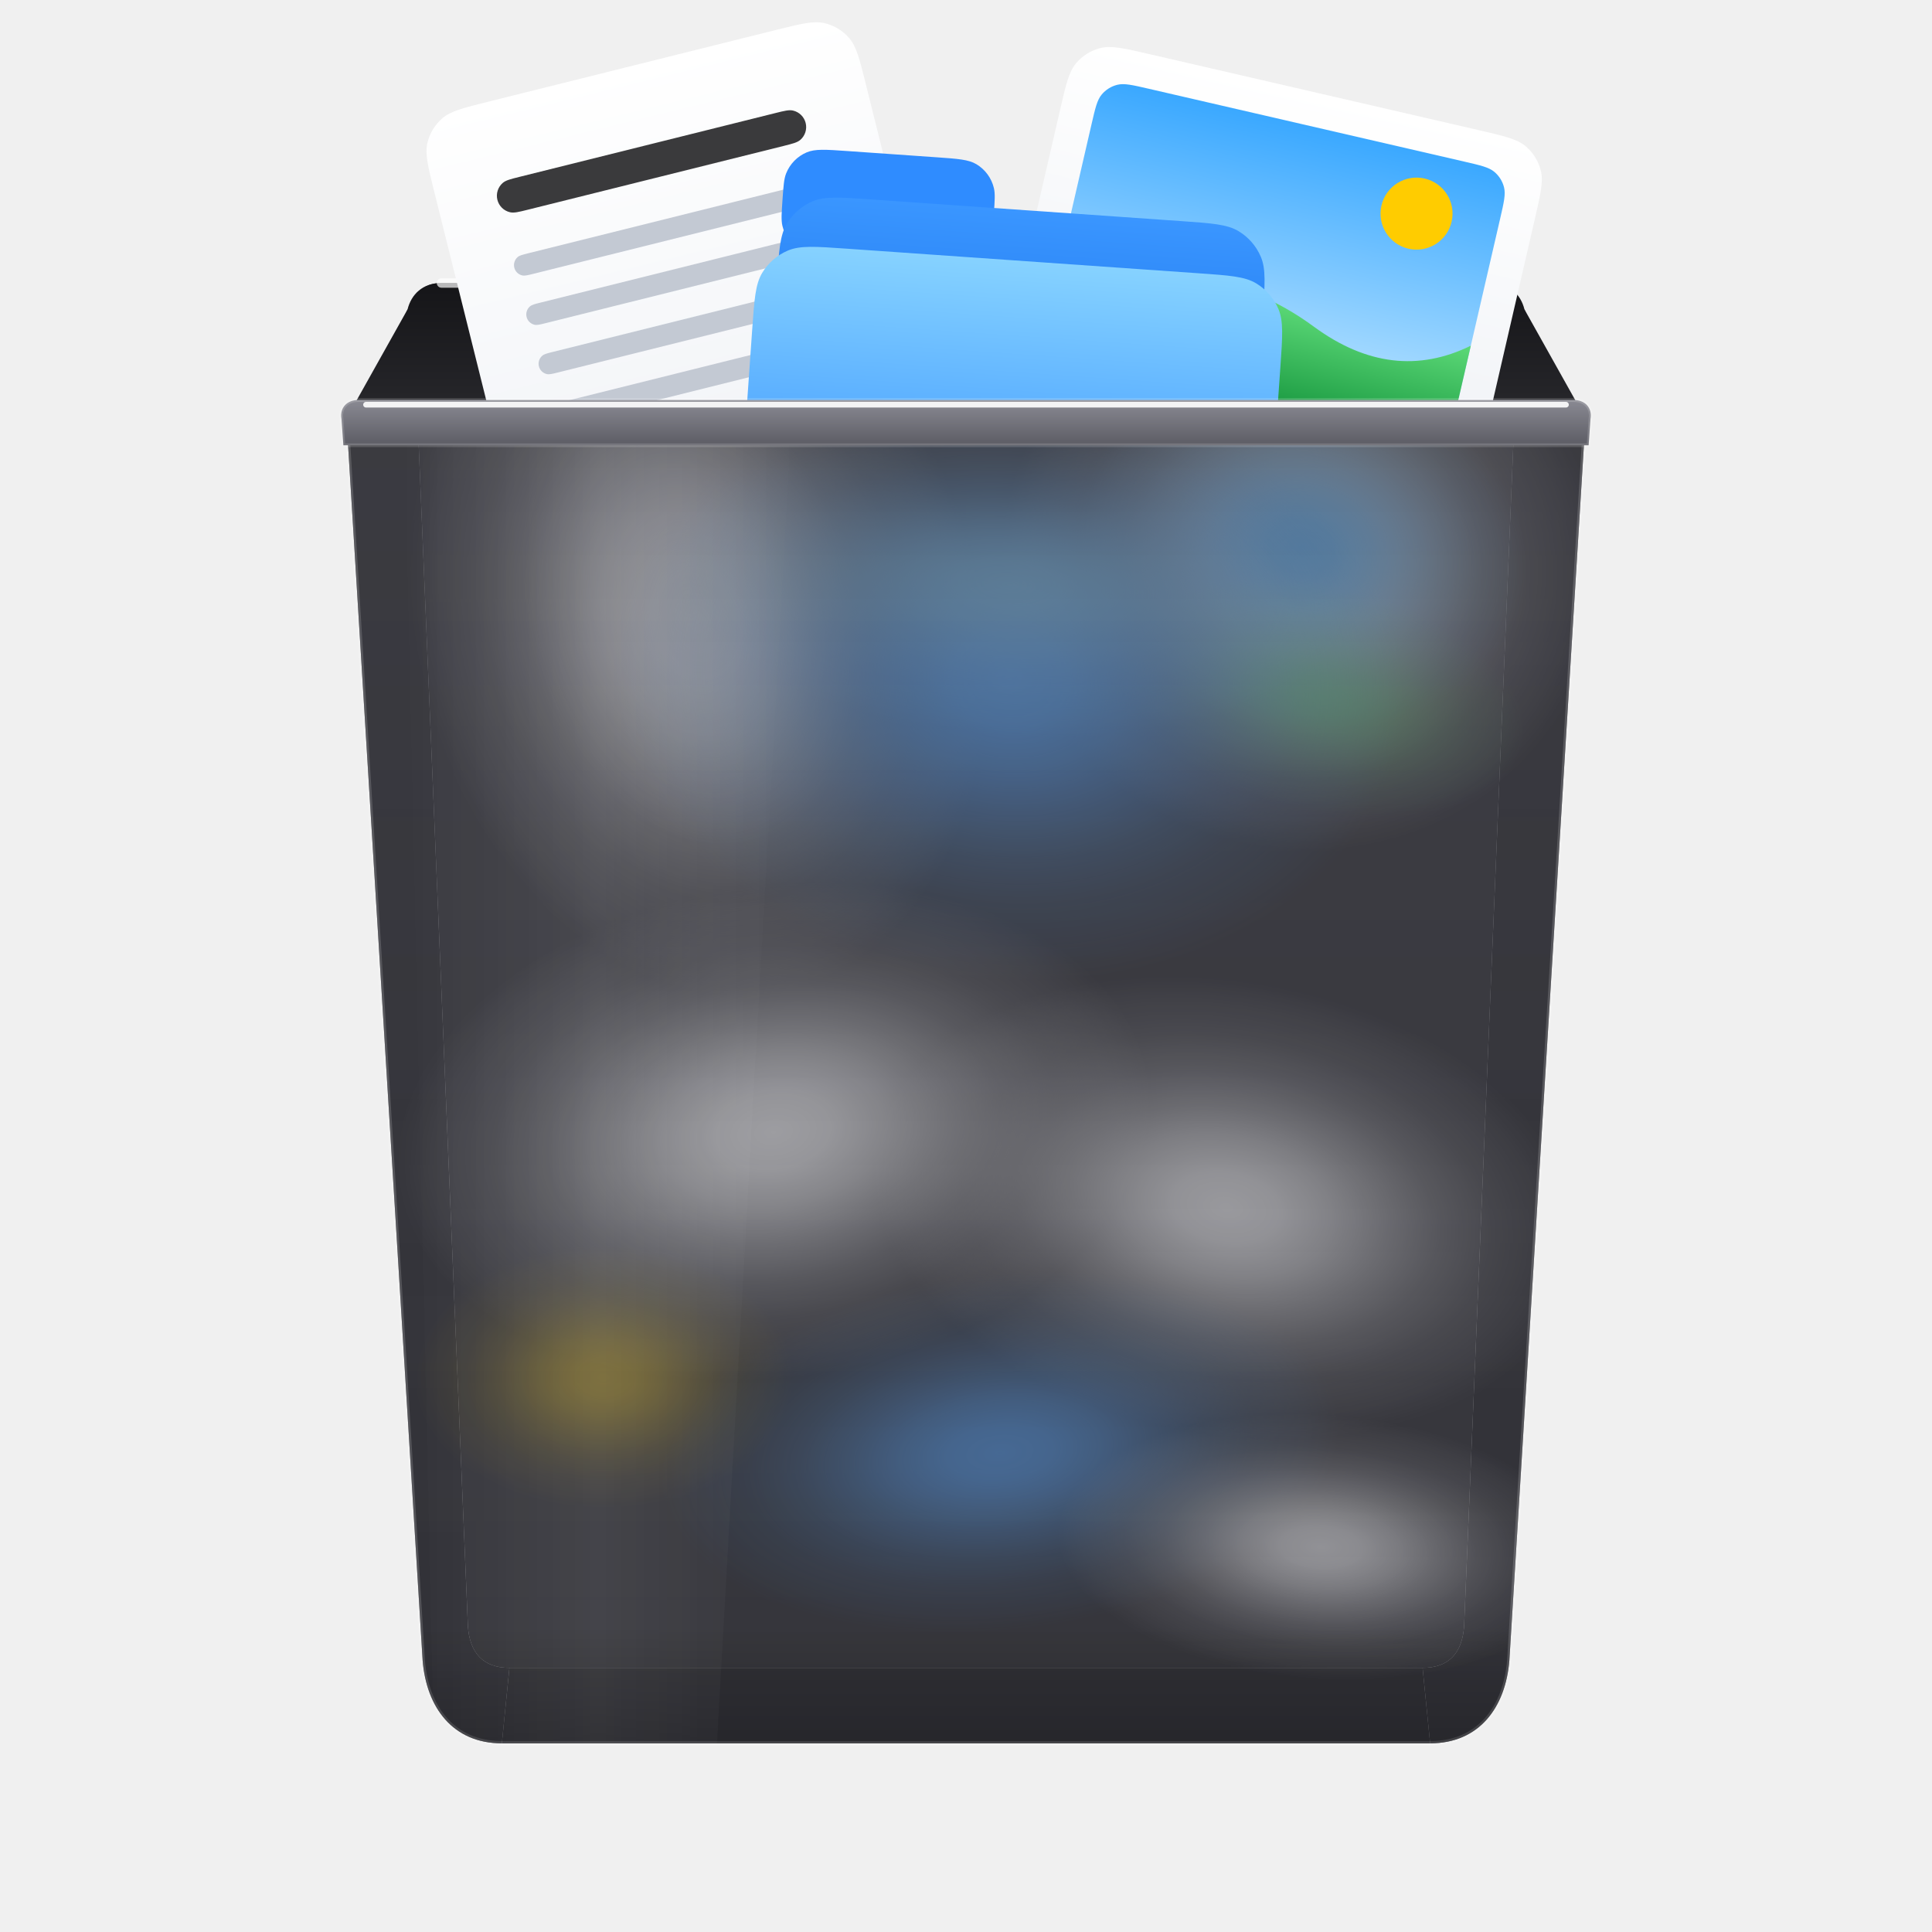
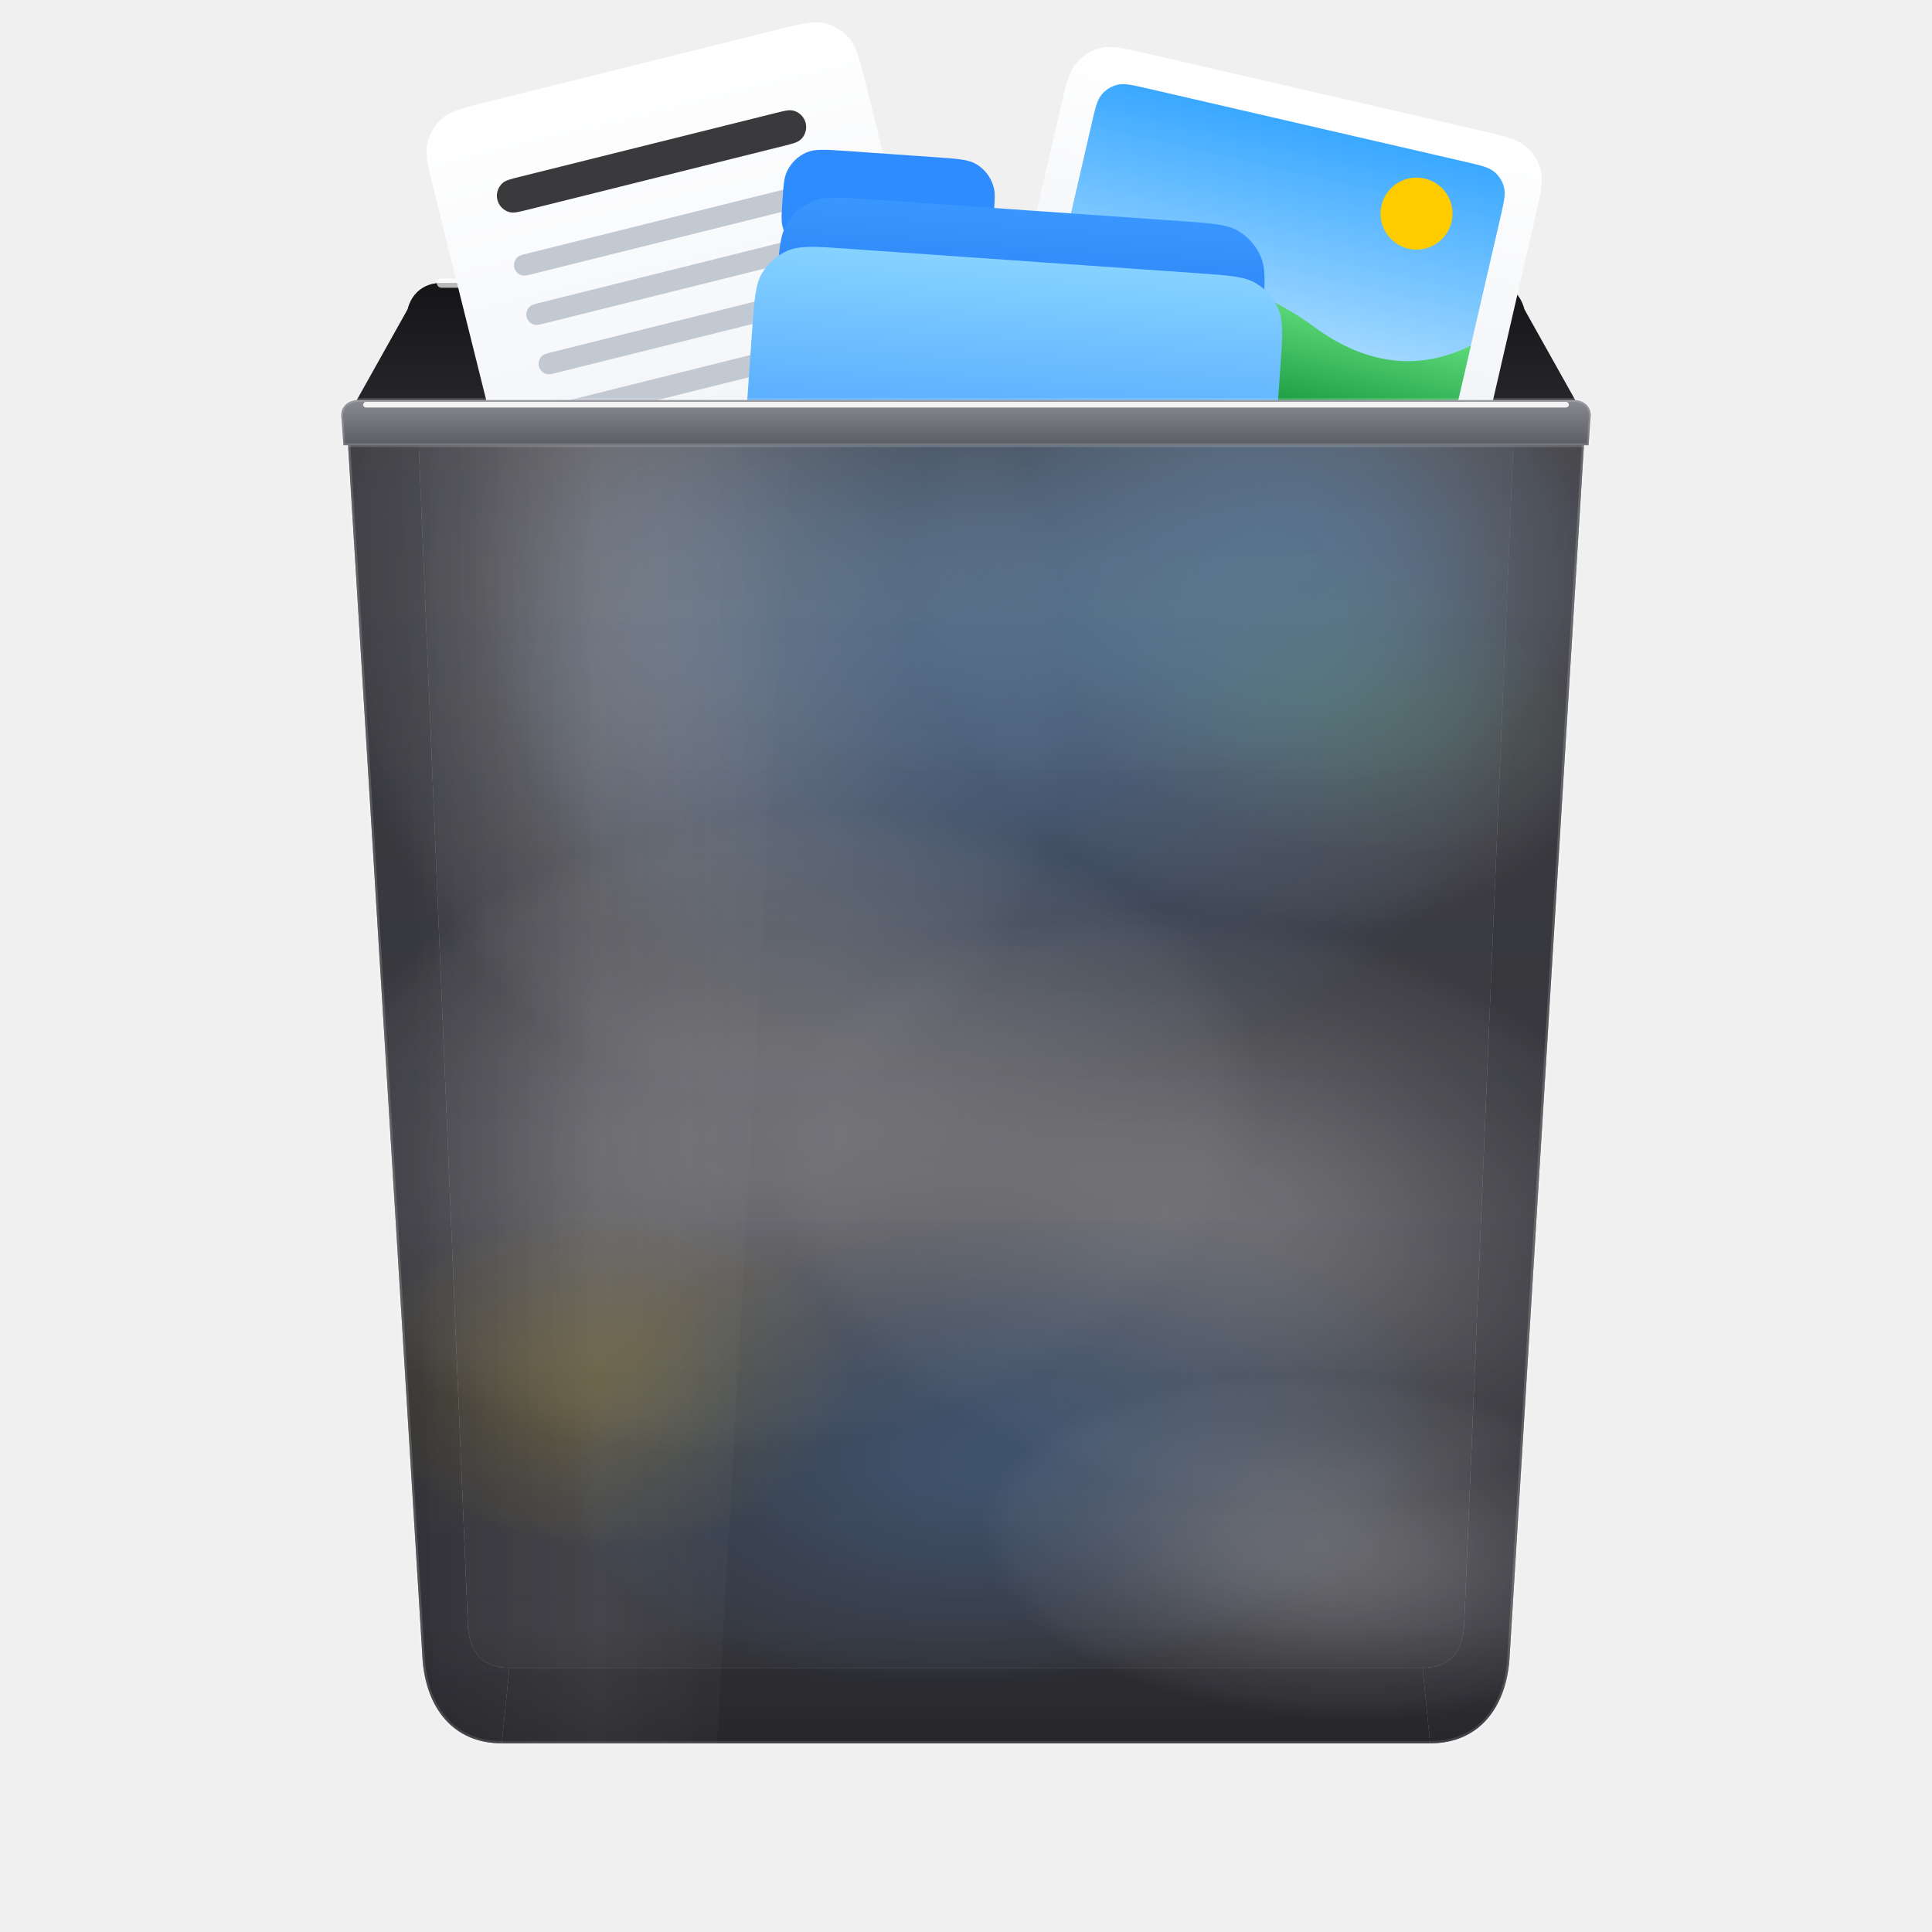
<svg xmlns="http://www.w3.org/2000/svg" viewBox="0 0 1024 1024" width="1024" height="1024">
  <defs>
    <linearGradient id="tb" x1="0" y1="0" x2="0" y2="1">
      <stop offset="0" stop-color="#2E2E33" />
      <stop offset="1" stop-color="#232327" />
    </linearGradient>
    <linearGradient id="ts" x1="0" y1="0" x2="0" y2="1">
      <stop offset="0" stop-color="#26262A" />
      <stop offset="1" stop-color="#1C1C20" />
    </linearGradient>
    <linearGradient id="to" x1="0" y1="0" x2="0" y2="1">
      <stop offset="0" stop-color="#151518" />
      <stop offset="1" stop-color="#26262A" />
    </linearGradient>
    <linearGradient id="tg" x1="0" y1="0" x2="0" y2="1">
      <stop offset="0" stop-color="#4A4A52" stop-opacity="0.58" />
      <stop offset="1" stop-color="#4A4A52" stop-opacity="0.46" />
    </linearGradient>
    <linearGradient id="tl" x1="0" y1="0" x2="0" y2="1">
      <stop offset="0" stop-color="#8A8A93" />
      <stop offset="1" stop-color="#5C5C64" />
    </linearGradient>
    <linearGradient id="sh" x1="0" y1="0" x2="1" y2="0">
      <stop offset="0" stop-color="#FFFFFF" stop-opacity="0" />
      <stop offset="0.5" stop-color="#FFFFFF" stop-opacity="0.1" />
      <stop offset="1" stop-color="#FFFFFF" stop-opacity="0" />
    </linearGradient>
    <linearGradient id="ft" x1="0" y1="0" x2="0" y2="1">
      <stop offset="0" stop-color="#000000" stop-opacity="0" />
      <stop offset="1" stop-color="#000000" stop-opacity="0.22" />
    </linearGradient>
    <clipPath id="above">
      <rect x="0" y="0" width="1024" height="216" />
    </clipPath>
    <clipPath id="body">
      <path d="M196,214 L828,214 C836,214 841,220 840,228 L800,880 C798,905 784,924 758,924 L266,924 C240,924 226,905 224,880 L184,228 C183,220 188,214 196,214 Z" />
    </clipPath>
    <path d="M445.146,101.841 C449.673,102.886 453.753,105.337 456.801,108.844 C460.266,112.83 461.756,118.808 464.737,130.763 L472.877,163.416 L498.143,165.183 C508.199,165.887 513.227,166.238 516.932,168.464 C521.07,170.951 524.036,174.996 525.164,179.691 C525.195,179.822 525.224,179.954 525.252,180.088 C532.808,180.184 540.288,180.366 547.683,180.628 L556.4,142.863 C559.171,130.858 560.557,124.855 563.952,120.809 C566.938,117.25 570.975,114.728 575.483,113.604 C580.608,112.326 586.61,113.712 598.616,116.484 L754.125,152.386 C766.13,155.158 772.133,156.543 776.179,159.938 C779.738,162.925 782.26,166.961 783.384,171.469 C784.662,176.594 783.276,182.597 780.505,194.602 L773.058,226.879 C792.854,238.344 804,251.293 804,265 L803.961,266.584 C803.871,268.379 803.628,270.15 803.237,271.896 L803.37,270.628 C803.323,270.839 803.273,271.049 803.22,271.259 C799.373,286.647 781.453,300.898 753.19,312.927 C752.962,313.897 752.747,314.825 752.538,315.713 C781.179,303.808 799.391,289.064 803.237,271.896 L740,836 C736,882 640,914 512,914 C384,914 288,882 284,836 L220.765,271.905 C225.647,293.668 253.617,311.537 296.652,324.663 L296.039,322.211 C253.776,308.7 226.272,291.208 220.947,271.895 L220.63,270.628 L220.765,271.905 C220.258,269.645 220,267.343 220,265 C220,247.387 238.403,231.025 269.917,217.455 L260.975,181.566 C257.994,169.611 256.504,163.634 257.692,158.487 C258.737,153.96 261.189,149.881 264.695,146.832 C268.615,143.425 274.46,141.927 286.021,139.044 L286.614,138.896 L422.067,105.124 C434.022,102.143 440,100.653 445.146,101.841 Z M655.171,339.099 C655.136,339.509 655.103,339.912 655.069,340.308 C668.555,338.296 681.384,335.98 693.445,333.375 L689.576,332.481 C678.687,334.913 667.193,337.126 655.171,339.099 Z" id="path-1" />
    <linearGradient x1="50%" y1="0%" x2="50%" y2="100%" id="linearGradient-2">
      <stop stop-color="#45484F" offset="0%" />
      <stop stop-color="#25272C" offset="55%" />
      <stop stop-color="#101113" offset="100%" />
    </linearGradient>
    <linearGradient x1="50%" y1="0%" x2="50%" y2="100%" id="linearGradient-3">
      <stop stop-color="#FFFFFF" offset="0%" />
      <stop stop-color="#ECEFF4" offset="100%" />
    </linearGradient>
    <linearGradient x1="50%" y1="0%" x2="50%" y2="100%" id="linearGradient-4">
      <stop stop-color="#FFFFFF" offset="0%" />
      <stop stop-color="#ECEFF4" offset="100%" />
    </linearGradient>
    <linearGradient x1="50%" y1="0%" x2="50%" y2="100%" id="linearGradient-5">
      <stop stop-color="#3AA8FF" offset="0%" />
      <stop stop-color="#BFE6FF" offset="100%" />
    </linearGradient>
    <linearGradient x1="50%" y1="0%" x2="50%" y2="100%" id="linearGradient-6">
      <stop stop-color="#5FDC7A" offset="0%" />
      <stop stop-color="#1F9E45" offset="100%" />
    </linearGradient>
    <linearGradient x1="50%" y1="0%" x2="50%" y2="100%" id="linearGradient-7">
      <stop stop-color="#3A96FF" offset="0%" />
      <stop stop-color="#0A5FE0" offset="100%" />
    </linearGradient>
    <linearGradient x1="50%" y1="0%" x2="50%" y2="100%" id="linearGradient-8">
      <stop stop-color="#86D2FF" offset="0%" />
      <stop stop-color="#2F8CFF" offset="100%" />
    </linearGradient>
    <linearGradient x1="0%" y1="50%" x2="100%" y2="50%" id="linearGradient-9">
      <stop stop-color="#2C2E33" offset="0%" />
      <stop stop-color="#5D6068" offset="22%" />
      <stop stop-color="#44464C" offset="55%" />
      <stop stop-color="#303237" offset="85%" />
      <stop stop-color="#202226" offset="100%" />
    </linearGradient>
    <linearGradient x1="50%" y1="0%" x2="50%" y2="100%" id="linearGradient-10">
      <stop stop-color="#000000" stop-opacity="0.502" offset="0%" />
      <stop stop-color="#000000" stop-opacity="0.302" offset="100%" />
    </linearGradient>
    <linearGradient x1="50%" y1="0%" x2="50%" y2="100%" id="linearGradient-11">
      <stop stop-color="#000000" stop-opacity="0.502" offset="0%" />
      <stop stop-color="#000000" stop-opacity="0.302" offset="100%" />
    </linearGradient>
    <linearGradient x1="50%" y1="0%" x2="50%" y2="100%" id="linearGradient-12">
      <stop stop-color="#000000" stop-opacity="0.502" offset="0%" />
      <stop stop-color="#000000" stop-opacity="0.302" offset="100%" />
    </linearGradient>
    <radialGradient id="g0">
-       <stop offset="0.00" stop-color="#FFFFFF" stop-opacity="1.000" />
-       <stop offset="0.15" stop-color="#FFFFFF" stop-opacity="0.931" />
-       <stop offset="0.30" stop-color="#FFFFFF" stop-opacity="0.750" />
-       <stop offset="0.45" stop-color="#FFFFFF" stop-opacity="0.523" />
-       <stop offset="0.60" stop-color="#FFFFFF" stop-opacity="0.316" />
-       <stop offset="0.75" stop-color="#FFFFFF" stop-opacity="0.165" />
-       <stop offset="0.90" stop-color="#FFFFFF" stop-opacity="0.075" />
+       <stop offset="0.00" stop-color="#FFFFFF" stop-opacity="0.550" />
+       <stop offset="0.15" stop-color="#FFFFFF" stop-opacity="0.523" />
+       <stop offset="0.30" stop-color="#FFFFFF" stop-opacity="0.451" />
+       <stop offset="0.45" stop-color="#FFFFFF" stop-opacity="0.352" />
+       <stop offset="0.60" stop-color="#FFFFFF" stop-opacity="0.249" />
+       <stop offset="0.75" stop-color="#FFFFFF" stop-opacity="0.160" />
+       <stop offset="0.90" stop-color="#FFFFFF" stop-opacity="0.093" />
      <stop offset="1.00" stop-color="#FFFFFF" stop-opacity="0.000" />
    </radialGradient>
    <radialGradient id="g1">
-       <stop offset="0.00" stop-color="#C3C9D3" stop-opacity="0.450" />
-       <stop offset="0.15" stop-color="#C3C9D3" stop-opacity="0.419" />
-       <stop offset="0.30" stop-color="#C3C9D3" stop-opacity="0.337" />
-       <stop offset="0.45" stop-color="#C3C9D3" stop-opacity="0.235" />
-       <stop offset="0.60" stop-color="#C3C9D3" stop-opacity="0.142" />
-       <stop offset="0.75" stop-color="#C3C9D3" stop-opacity="0.074" />
-       <stop offset="0.90" stop-color="#C3C9D3" stop-opacity="0.034" />
+       <stop offset="0.00" stop-color="#C3C9D3" stop-opacity="0.248" />
+       <stop offset="0.15" stop-color="#C3C9D3" stop-opacity="0.236" />
+       <stop offset="0.30" stop-color="#C3C9D3" stop-opacity="0.203" />
+       <stop offset="0.45" stop-color="#C3C9D3" stop-opacity="0.159" />
+       <stop offset="0.60" stop-color="#C3C9D3" stop-opacity="0.112" />
+       <stop offset="0.75" stop-color="#C3C9D3" stop-opacity="0.072" />
+       <stop offset="0.90" stop-color="#C3C9D3" stop-opacity="0.042" />
      <stop offset="1.00" stop-color="#C3C9D3" stop-opacity="0.000" />
    </radialGradient>
    <radialGradient id="g2">
-       <stop offset="0.00" stop-color="#FFFFFF" stop-opacity="1.000" />
-       <stop offset="0.15" stop-color="#FFFFFF" stop-opacity="0.931" />
-       <stop offset="0.30" stop-color="#FFFFFF" stop-opacity="0.750" />
-       <stop offset="0.45" stop-color="#FFFFFF" stop-opacity="0.523" />
-       <stop offset="0.60" stop-color="#FFFFFF" stop-opacity="0.316" />
-       <stop offset="0.75" stop-color="#FFFFFF" stop-opacity="0.165" />
-       <stop offset="0.90" stop-color="#FFFFFF" stop-opacity="0.075" />
+       <stop offset="0.00" stop-color="#FFFFFF" stop-opacity="0.550" />
+       <stop offset="0.15" stop-color="#FFFFFF" stop-opacity="0.523" />
+       <stop offset="0.30" stop-color="#FFFFFF" stop-opacity="0.451" />
+       <stop offset="0.45" stop-color="#FFFFFF" stop-opacity="0.352" />
+       <stop offset="0.60" stop-color="#FFFFFF" stop-opacity="0.249" />
+       <stop offset="0.75" stop-color="#FFFFFF" stop-opacity="0.160" />
+       <stop offset="0.90" stop-color="#FFFFFF" stop-opacity="0.093" />
      <stop offset="1.00" stop-color="#FFFFFF" stop-opacity="0.000" />
    </radialGradient>
    <radialGradient id="g3">
-       <stop offset="0.00" stop-color="#3AA8FF" stop-opacity="0.800" />
-       <stop offset="0.15" stop-color="#3AA8FF" stop-opacity="0.744" />
-       <stop offset="0.30" stop-color="#3AA8FF" stop-opacity="0.600" />
-       <stop offset="0.45" stop-color="#3AA8FF" stop-opacity="0.418" />
-       <stop offset="0.60" stop-color="#3AA8FF" stop-opacity="0.253" />
-       <stop offset="0.75" stop-color="#3AA8FF" stop-opacity="0.132" />
-       <stop offset="0.90" stop-color="#3AA8FF" stop-opacity="0.060" />
+       <stop offset="0.00" stop-color="#3AA8FF" stop-opacity="0.440" />
+       <stop offset="0.15" stop-color="#3AA8FF" stop-opacity="0.419" />
+       <stop offset="0.30" stop-color="#3AA8FF" stop-opacity="0.361" />
+       <stop offset="0.45" stop-color="#3AA8FF" stop-opacity="0.282" />
+       <stop offset="0.60" stop-color="#3AA8FF" stop-opacity="0.199" />
+       <stop offset="0.75" stop-color="#3AA8FF" stop-opacity="0.128" />
+       <stop offset="0.90" stop-color="#3AA8FF" stop-opacity="0.074" />
      <stop offset="1.00" stop-color="#3AA8FF" stop-opacity="0.000" />
    </radialGradient>
    <radialGradient id="g4">
-       <stop offset="0.00" stop-color="#5FDC7A" stop-opacity="0.600" />
-       <stop offset="0.15" stop-color="#5FDC7A" stop-opacity="0.558" />
-       <stop offset="0.30" stop-color="#5FDC7A" stop-opacity="0.450" />
-       <stop offset="0.45" stop-color="#5FDC7A" stop-opacity="0.314" />
-       <stop offset="0.60" stop-color="#5FDC7A" stop-opacity="0.190" />
-       <stop offset="0.75" stop-color="#5FDC7A" stop-opacity="0.099" />
-       <stop offset="0.90" stop-color="#5FDC7A" stop-opacity="0.045" />
+       <stop offset="0.00" stop-color="#5FDC7A" stop-opacity="0.330" />
+       <stop offset="0.15" stop-color="#5FDC7A" stop-opacity="0.314" />
+       <stop offset="0.30" stop-color="#5FDC7A" stop-opacity="0.271" />
+       <stop offset="0.45" stop-color="#5FDC7A" stop-opacity="0.211" />
+       <stop offset="0.60" stop-color="#5FDC7A" stop-opacity="0.149" />
+       <stop offset="0.75" stop-color="#5FDC7A" stop-opacity="0.096" />
+       <stop offset="0.90" stop-color="#5FDC7A" stop-opacity="0.056" />
      <stop offset="1.00" stop-color="#5FDC7A" stop-opacity="0.000" />
    </radialGradient>
    <radialGradient id="g5">
-       <stop offset="0.00" stop-color="#4A9EFB" stop-opacity="1.000" />
-       <stop offset="0.15" stop-color="#4A9EFB" stop-opacity="0.931" />
-       <stop offset="0.30" stop-color="#4A9EFB" stop-opacity="0.750" />
-       <stop offset="0.45" stop-color="#4A9EFB" stop-opacity="0.523" />
-       <stop offset="0.60" stop-color="#4A9EFB" stop-opacity="0.316" />
-       <stop offset="0.75" stop-color="#4A9EFB" stop-opacity="0.165" />
-       <stop offset="0.90" stop-color="#4A9EFB" stop-opacity="0.075" />
+       <stop offset="0.00" stop-color="#4A9EFB" stop-opacity="0.550" />
+       <stop offset="0.15" stop-color="#4A9EFB" stop-opacity="0.523" />
+       <stop offset="0.30" stop-color="#4A9EFB" stop-opacity="0.451" />
+       <stop offset="0.45" stop-color="#4A9EFB" stop-opacity="0.352" />
+       <stop offset="0.60" stop-color="#4A9EFB" stop-opacity="0.249" />
+       <stop offset="0.75" stop-color="#4A9EFB" stop-opacity="0.160" />
+       <stop offset="0.90" stop-color="#4A9EFB" stop-opacity="0.093" />
      <stop offset="1.00" stop-color="#4A9EFB" stop-opacity="0.000" />
    </radialGradient>
    <radialGradient id="g6">
-       <stop offset="0.00" stop-color="#86D2FF" stop-opacity="0.700" />
-       <stop offset="0.15" stop-color="#86D2FF" stop-opacity="0.651" />
-       <stop offset="0.30" stop-color="#86D2FF" stop-opacity="0.525" />
-       <stop offset="0.45" stop-color="#86D2FF" stop-opacity="0.366" />
-       <stop offset="0.60" stop-color="#86D2FF" stop-opacity="0.221" />
-       <stop offset="0.75" stop-color="#86D2FF" stop-opacity="0.116" />
-       <stop offset="0.90" stop-color="#86D2FF" stop-opacity="0.052" />
+       <stop offset="0.00" stop-color="#86D2FF" stop-opacity="0.385" />
+       <stop offset="0.15" stop-color="#86D2FF" stop-opacity="0.366" />
+       <stop offset="0.30" stop-color="#86D2FF" stop-opacity="0.316" />
+       <stop offset="0.45" stop-color="#86D2FF" stop-opacity="0.247" />
+       <stop offset="0.60" stop-color="#86D2FF" stop-opacity="0.174" />
+       <stop offset="0.75" stop-color="#86D2FF" stop-opacity="0.112" />
+       <stop offset="0.90" stop-color="#86D2FF" stop-opacity="0.065" />
      <stop offset="1.00" stop-color="#86D2FF" stop-opacity="0.000" />
    </radialGradient>
    <radialGradient id="g7">
-       <stop offset="0.00" stop-color="#FFFFFF" stop-opacity="0.950" />
-       <stop offset="0.15" stop-color="#FFFFFF" stop-opacity="0.884" />
-       <stop offset="0.30" stop-color="#FFFFFF" stop-opacity="0.712" />
-       <stop offset="0.45" stop-color="#FFFFFF" stop-opacity="0.497" />
-       <stop offset="0.60" stop-color="#FFFFFF" stop-opacity="0.300" />
-       <stop offset="0.75" stop-color="#FFFFFF" stop-opacity="0.157" />
-       <stop offset="0.90" stop-color="#FFFFFF" stop-opacity="0.071" />
+       <stop offset="0.00" stop-color="#FFFFFF" stop-opacity="0.522" />
+       <stop offset="0.15" stop-color="#FFFFFF" stop-opacity="0.497" />
+       <stop offset="0.30" stop-color="#FFFFFF" stop-opacity="0.429" />
+       <stop offset="0.45" stop-color="#FFFFFF" stop-opacity="0.335" />
+       <stop offset="0.60" stop-color="#FFFFFF" stop-opacity="0.237" />
+       <stop offset="0.75" stop-color="#FFFFFF" stop-opacity="0.152" />
+       <stop offset="0.90" stop-color="#FFFFFF" stop-opacity="0.088" />
      <stop offset="1.00" stop-color="#FFFFFF" stop-opacity="0.000" />
    </radialGradient>
    <radialGradient id="g8">
-       <stop offset="0.00" stop-color="#FFFFFF" stop-opacity="0.900" />
-       <stop offset="0.15" stop-color="#FFFFFF" stop-opacity="0.837" />
-       <stop offset="0.30" stop-color="#FFFFFF" stop-opacity="0.675" />
-       <stop offset="0.45" stop-color="#FFFFFF" stop-opacity="0.471" />
-       <stop offset="0.60" stop-color="#FFFFFF" stop-opacity="0.284" />
-       <stop offset="0.75" stop-color="#FFFFFF" stop-opacity="0.149" />
-       <stop offset="0.90" stop-color="#FFFFFF" stop-opacity="0.067" />
+       <stop offset="0.00" stop-color="#FFFFFF" stop-opacity="0.495" />
+       <stop offset="0.15" stop-color="#FFFFFF" stop-opacity="0.471" />
+       <stop offset="0.30" stop-color="#FFFFFF" stop-opacity="0.406" />
+       <stop offset="0.45" stop-color="#FFFFFF" stop-opacity="0.317" />
+       <stop offset="0.60" stop-color="#FFFFFF" stop-opacity="0.224" />
+       <stop offset="0.75" stop-color="#FFFFFF" stop-opacity="0.144" />
+       <stop offset="0.90" stop-color="#FFFFFF" stop-opacity="0.083" />
      <stop offset="1.00" stop-color="#FFFFFF" stop-opacity="0.000" />
    </radialGradient>
    <radialGradient id="g9">
-       <stop offset="0.00" stop-color="#FFCC00" stop-opacity="0.550" />
-       <stop offset="0.15" stop-color="#FFCC00" stop-opacity="0.512" />
-       <stop offset="0.30" stop-color="#FFCC00" stop-opacity="0.412" />
-       <stop offset="0.45" stop-color="#FFCC00" stop-opacity="0.288" />
-       <stop offset="0.60" stop-color="#FFCC00" stop-opacity="0.174" />
-       <stop offset="0.75" stop-color="#FFCC00" stop-opacity="0.091" />
-       <stop offset="0.90" stop-color="#FFCC00" stop-opacity="0.041" />
+       <stop offset="0.00" stop-color="#FFCC00" stop-opacity="0.303" />
+       <stop offset="0.15" stop-color="#FFCC00" stop-opacity="0.288" />
+       <stop offset="0.30" stop-color="#FFCC00" stop-opacity="0.248" />
+       <stop offset="0.45" stop-color="#FFCC00" stop-opacity="0.194" />
+       <stop offset="0.60" stop-color="#FFCC00" stop-opacity="0.137" />
+       <stop offset="0.75" stop-color="#FFCC00" stop-opacity="0.088" />
+       <stop offset="0.90" stop-color="#FFCC00" stop-opacity="0.051" />
      <stop offset="1.00" stop-color="#FFCC00" stop-opacity="0.000" />
    </radialGradient>
    <radialGradient id="g10">
-       <stop offset="0.00" stop-color="#4A9EFB" stop-opacity="0.800" />
-       <stop offset="0.15" stop-color="#4A9EFB" stop-opacity="0.744" />
-       <stop offset="0.30" stop-color="#4A9EFB" stop-opacity="0.600" />
-       <stop offset="0.45" stop-color="#4A9EFB" stop-opacity="0.418" />
-       <stop offset="0.60" stop-color="#4A9EFB" stop-opacity="0.253" />
-       <stop offset="0.75" stop-color="#4A9EFB" stop-opacity="0.132" />
-       <stop offset="0.90" stop-color="#4A9EFB" stop-opacity="0.060" />
+       <stop offset="0.00" stop-color="#4A9EFB" stop-opacity="0.440" />
+       <stop offset="0.15" stop-color="#4A9EFB" stop-opacity="0.419" />
+       <stop offset="0.30" stop-color="#4A9EFB" stop-opacity="0.361" />
+       <stop offset="0.45" stop-color="#4A9EFB" stop-opacity="0.282" />
+       <stop offset="0.60" stop-color="#4A9EFB" stop-opacity="0.199" />
+       <stop offset="0.75" stop-color="#4A9EFB" stop-opacity="0.128" />
+       <stop offset="0.90" stop-color="#4A9EFB" stop-opacity="0.074" />
      <stop offset="1.00" stop-color="#4A9EFB" stop-opacity="0.000" />
    </radialGradient>
    <radialGradient id="g11">
-       <stop offset="0.00" stop-color="#FFFFFF" stop-opacity="0.800" />
-       <stop offset="0.15" stop-color="#FFFFFF" stop-opacity="0.744" />
-       <stop offset="0.30" stop-color="#FFFFFF" stop-opacity="0.600" />
-       <stop offset="0.45" stop-color="#FFFFFF" stop-opacity="0.418" />
-       <stop offset="0.60" stop-color="#FFFFFF" stop-opacity="0.253" />
-       <stop offset="0.75" stop-color="#FFFFFF" stop-opacity="0.132" />
-       <stop offset="0.90" stop-color="#FFFFFF" stop-opacity="0.060" />
+       <stop offset="0.00" stop-color="#FFFFFF" stop-opacity="0.440" />
+       <stop offset="0.15" stop-color="#FFFFFF" stop-opacity="0.419" />
+       <stop offset="0.30" stop-color="#FFFFFF" stop-opacity="0.361" />
+       <stop offset="0.45" stop-color="#FFFFFF" stop-opacity="0.282" />
+       <stop offset="0.60" stop-color="#FFFFFF" stop-opacity="0.199" />
+       <stop offset="0.75" stop-color="#FFFFFF" stop-opacity="0.128" />
+       <stop offset="0.90" stop-color="#FFFFFF" stop-opacity="0.074" />
      <stop offset="1.00" stop-color="#FFFFFF" stop-opacity="0.000" />
    </radialGradient>
  </defs>
  <path id="Back" d="M234,150 L790,150 C800,150 806,156 805,166 L776,862 C775,876 768,884 754,884 L270,884 C256,884 249,876 248,862 L219,166 C218,156 224,150 234,150 Z" fill="url(#tb)" />
  <path id="Side-left" d="M219,166 L248,862 C249,876 256,884 270,884 L266,924 C240,924 226,905 224,880 L184,228 C183,220 188,214 196,214 L216,164 Z" fill="url(#ts)" />
  <path id="Side-right" d="M805,166 L776,862 C775,876 768,884 754,884 L758,924 C784,924 798,905 800,880 L840,228 C841,220 836,214 828,214 L808,164 Z" fill="url(#ts)" />
  <path id="Floor" d="M270,884 L754,884 L758,924 L266,924 Z" fill="#1A1A1D" />
  <path id="Opening" d="M234,150 L790,150 C800,150 806,156 808,164 L836,214 L188,214 L216,164 C218,156 224,150 234,150 Z" fill="url(#to)" />
  <path id="Back-lip" d="M234,150 L790,150" stroke="#FFFFFF" stroke-opacity="0.7" stroke-width="5" stroke-linecap="round" />
  <g id="Inside" clip-path="url(#body)">
-     <ellipse cx="370" cy="330" rx="150" ry="200" transform="rotate(-14 370 330)" fill="url(#g0)" />
-     <ellipse cx="365" cy="320" rx="85" ry="130" transform="rotate(-14 365 320)" fill="url(#g1)" />
-     <ellipse cx="690" cy="300" rx="160" ry="150" transform="rotate(13 690 300)" fill="url(#g2)" />
-     <ellipse cx="690" cy="290" rx="120" ry="95" transform="rotate(13 690 290)" fill="url(#g3)" />
-     <ellipse cx="700" cy="370" rx="110" ry="60" transform="rotate(13 700 370)" fill="url(#g4)" />
-     <ellipse cx="535" cy="360" rx="210" ry="160" transform="rotate(4 535 360)" fill="url(#g5)" />
-     <ellipse cx="535" cy="310" rx="180" ry="80" transform="rotate(4 535 310)" fill="url(#g6)" />
-     <ellipse cx="410" cy="600" rx="200" ry="130" transform="rotate(-8 410 600)" fill="url(#g7)" />
-     <ellipse cx="650" cy="640" rx="190" ry="120" transform="rotate(10 650 640)" fill="url(#g8)" />
-     <ellipse cx="320" cy="730" rx="100" ry="70" transform="rotate(0 320 730)" fill="url(#g9)" />
-     <ellipse cx="530" cy="770" rx="180" ry="95" transform="rotate(-6 530 770)" fill="url(#g10)" />
-     <ellipse cx="700" cy="820" rx="140" ry="70" transform="rotate(4 700 820)" fill="url(#g11)" />
+     <ellipse cx="370" cy="330" rx="195" ry="260" transform="rotate(-14 370 330)" fill="url(#g0)" />
+     <ellipse cx="365" cy="320" rx="110" ry="169" transform="rotate(-14 365 320)" fill="url(#g1)" />
+     <ellipse cx="690" cy="300" rx="208" ry="195" transform="rotate(13 690 300)" fill="url(#g2)" />
+     <ellipse cx="690" cy="290" rx="156" ry="124" transform="rotate(13 690 290)" fill="url(#g3)" />
+     <ellipse cx="700" cy="370" rx="143" ry="78" transform="rotate(13 700 370)" fill="url(#g4)" />
+     <ellipse cx="535" cy="360" rx="273" ry="208" transform="rotate(4 535 360)" fill="url(#g5)" />
+     <ellipse cx="535" cy="310" rx="234" ry="104" transform="rotate(4 535 310)" fill="url(#g6)" />
+     <ellipse cx="410" cy="600" rx="260" ry="169" transform="rotate(-8 410 600)" fill="url(#g7)" />
+     <ellipse cx="650" cy="640" rx="247" ry="156" transform="rotate(10 650 640)" fill="url(#g8)" />
+     <ellipse cx="320" cy="730" rx="130" ry="91" transform="rotate(0 320 730)" fill="url(#g9)" />
+     <ellipse cx="530" cy="770" rx="234" ry="124" transform="rotate(-6 530 770)" fill="url(#g10)" />
+     <ellipse cx="700" cy="820" rx="182" ry="91" transform="rotate(4 700 820)" fill="url(#g11)" />
  </g>
  <g id="Contents" clip-path="url(#above)">
    <g transform="matrix(1.122616,0,0,1.122616,-62.77929,-102.0708)">
      <g transform="translate(220,96.6083)">
        <g id="Document" transform="translate(167, 156.3917) rotate(-14) translate(-167, -156.3917)translate(62, 21.3917)">
          <path d="M35.2,0 L174.8,0 C187.121,0 193.282,0 197.988,2.398 C202.127,4.507 205.493,7.873 207.602,12.012 C210,16.718 210,22.879 210,35.2 L210,234.8 C210,247.121 210,253.282 207.602,257.988 C205.493,262.127 202.127,265.493 197.988,267.602 C193.282,270 187.121,270 174.8,270 L35.2,270 C22.879,270 16.718,270 12.012,267.602 C7.873,265.493 4.507,262.127 2.398,257.988 C0,253.282 0,247.121 0,234.8 L0,35.2 C0,22.879 0,16.718 2.398,12.012 C4.507,7.873 7.873,4.507 12.012,2.398 C16.718,0 22.879,0 35.2,0 Z" id="Sheet" fill="url(#linearGradient-3)" />
          <path d="M40.8,38 L165.2,38 C169.68,38 171.921,38 173.632,38.872 C176.312,40.238 178,42.992 178,46 C178,49.008 176.312,51.762 173.632,53.128 C171.921,54 169.68,54 165.2,54 L40.8,54 C36.32,54 34.079,54 32.368,53.128 C29.688,51.762 28,49.008 28,46 C28,42.992 29.688,40.238 32.368,38.872 C34.079,38 36.32,38 40.8,38 Z" id="Line-1" fill="#3A3A3C" />
          <path d="M36,74 L174,74 C176.8,74 178.2,74 179.27,74.545 C180.945,75.399 182,77.12 182,79 C182,80.88 180.945,82.601 179.27,83.455 C178.2,84 176.8,84 174,84 L36,84 C33.2,84 31.8,84 30.73,83.455 C29.055,82.601 28,80.88 28,79 C28,77.12 29.055,75.399 30.73,74.545 C31.8,74 33.2,74 36,74 Z" id="Line-2" fill="#C3C9D3" />
          <path d="M36,98 L160,98 C162.8,98 164.2,98 165.27,98.545 C166.945,99.399 168,101.12 168,103 C168,104.88 166.945,106.601 165.27,107.455 C164.2,108 162.8,108 160,108 L36,108 C33.2,108 31.8,108 30.73,107.455 C29.055,106.601 28,104.88 28,103 C28,101.12 29.055,99.399 30.73,98.545 C31.8,98 33.2,98 36,98 Z" id="Line-3" fill="#C3C9D3" />
          <path d="M36,122 L174,122 C176.8,122 178.2,122 179.27,122.545 C180.945,123.399 182,125.12 182,127 C182,128.88 180.945,130.601 179.27,131.455 C178.2,132 176.8,132 174,132 L36,132 C33.2,132 31.8,132 30.73,131.455 C29.055,130.601 28,128.88 28,127 C28,125.12 29.055,123.399 30.73,122.545 C31.8,122 33.2,122 36,122 Z" id="Line-4" fill="#C3C9D3" />
          <path d="M36,146 L130,146 C132.8,146 134.2,146 135.27,146.545 C136.945,147.399 138,149.12 138,151 C138,152.88 136.945,154.601 135.27,155.455 C134.2,156 132.8,156 130,156 L36,156 C33.2,156 31.8,156 30.73,155.455 C29.055,154.601 28,152.88 28,151 C28,149.12 29.055,147.399 30.73,146.545 C31.8,146 33.2,146 36,146 Z" id="Line-5" fill="#C3C9D3" />
        </g>
        <g id="Photo" transform="translate(435, 130.3917) rotate(13) translate(-435, -130.3917)translate(320, 35.3917)">
          <path d="M35.2,0 L194.8,0 C207.121,0 213.282,0 217.988,2.398 C222.127,4.507 225.493,7.873 227.602,12.012 C230,16.718 230,22.879 230,35.2 L230,154.8 C230,167.121 230,173.282 227.602,177.988 C225.493,182.127 222.127,185.493 217.988,187.602 C213.282,190 207.121,190 194.8,190 L35.2,190 C22.879,190 16.718,190 12.012,187.602 C7.873,185.493 4.507,182.127 2.398,177.988 C0,173.282 0,167.121 0,154.8 L0,35.2 C0,22.879 0,16.718 2.398,12.012 C4.507,7.873 7.873,4.507 12.012,2.398 C16.718,0 22.879,0 35.2,0 Z" id="Frame" fill="url(#linearGradient-4)" />
          <path d="M38.4,16 L191.6,16 C199.441,16 203.361,16 206.356,17.526 C208.99,18.868 211.132,21.01 212.474,23.644 C214,26.639 214,30.559 214,38.4 L214,123.6 C214,131.441 214,135.361 212.474,138.356 C211.132,140.99 208.99,143.132 206.356,144.474 C203.361,146 199.441,146 191.6,146 L38.4,146 C30.559,146 26.639,146 23.644,144.474 C21.01,143.132 18.868,140.99 17.526,138.356 C16,135.361 16,131.441 16,123.6 L16,38.4 C16,30.559 16,26.639 17.526,23.644 C18.868,21.01 21.01,18.868 23.644,17.526 C26.639,16 30.559,16 38.4,16 Z" id="Sky" fill="url(#linearGradient-5)" />
          <circle id="Sun" fill="#FFCC00" cx="175" cy="45" r="17" />
          <path d="M16,120 C58.667,94.667 100,90.667 140,108 C168,120 192.667,117.333 214,100 L214,132 C214,141.333 209.333,146 200,146 L30,146 C20.667,146 16,141.333 16,132 L16,120 Z" id="Hill" fill="url(#linearGradient-6)" />
        </g>
        <g id="Folder" transform="translate(315, 169.3917) rotate(4) translate(-315, -169.3917)translate(190, 71.3917)">
          <path d="M38.8,0 L81.2,0 C91.281,0 96.321,0 100.172,1.962 C104.474,4.154 107.715,7.982 109.167,12.587 C110,15.23 110,18.486 110,25 C110,31.514 110,34.77 109.167,37.413 C107.715,42.018 104.474,45.846 100.172,48.038 C96.321,50 91.281,50 81.2,50 L38.8,50 C28.719,50 23.679,50 19.828,48.038 C15.526,45.846 12.285,42.018 10.833,37.413 C10,34.77 10,31.514 10,25 C10,18.486 10,15.23 10.833,12.587 C12.285,7.982 15.526,4.154 19.828,1.962 C23.679,0 28.719,0 38.8,0 Z" id="Tab" fill="#2F8CFF" />
          <path d="M51.6,22 L198.4,22 C212.961,22 220.242,22 225.804,24.834 C230.696,27.327 234.673,31.304 237.166,36.196 C240,41.758 240,49.039 240,63.6 L240,130.4 C240,144.961 240,152.242 237.166,157.804 C234.673,162.696 230.696,166.673 225.804,169.166 C220.242,172 212.961,172 198.4,172 L51.6,172 C37.039,172 29.758,172 24.196,169.166 C19.304,166.673 15.327,162.696 12.834,157.804 C10,152.242 10,144.961 10,130.4 L10,63.6 C10,49.039 10,41.758 12.834,36.196 C15.327,31.304 19.304,27.327 24.196,24.834 C29.758,22 37.039,22 51.6,22 Z" id="Back" fill="url(#linearGradient-7)" />
          <path d="M41.6,46 L208.4,46 C222.961,46 230.242,46 235.804,48.834 C240.696,51.327 244.673,55.304 247.166,60.196 C250,65.758 250,73.039 250,87.6 L250,154.4 C250,168.961 250,176.242 247.166,181.804 C244.673,186.696 240.696,190.673 235.804,193.166 C230.242,196 222.961,196 208.4,196 L41.6,196 C27.039,196 19.758,196 14.196,193.166 C9.304,190.673 5.327,186.696 2.834,181.804 C0,176.242 0,168.961 0,154.4 L0,87.6 C0,73.039 0,65.758 2.834,60.196 C5.327,55.304 9.304,51.327 14.196,48.834 C19.758,46 27.039,46 41.6,46 Z" id="Front" fill="url(#linearGradient-8)" />
        </g>
      </g>
    </g>
  </g>
  <path id="Front" d="M196,214 L828,214 C836,214 841,220 840,228 L800,880 C798,905 784,924 758,924 L266,924 C240,924 226,905 224,880 L184,228 C183,220 188,214 196,214 Z" fill="url(#tg)" stroke="#FFFFFF" stroke-opacity="0.16" stroke-width="2.4" />
  <g id="Glass" clip-path="url(#body)">
    <path id="Sheen" d="M214,214 L420,214 L380,924 L230,924 Z" fill="url(#sh)" opacity="0.7" />
    <path id="Foot" d="M150,862 L874,862 L874,930 L150,930 Z" fill="url(#ft)" />
  </g>
  <path id="Lip" d="M190,212 L834,212 C840,212 844,216 843,222 L842,236 L182,236 L181,222 C180,216 184,212 190,212 Z" fill="url(#tl)" stroke="#FFFFFF" stroke-opacity="0.16" stroke-width="2" />
  <path id="Lip-highlight" d="M194,214.5 L830,214.5" stroke="#FFFFFF" stroke-opacity="0.9" stroke-width="3" stroke-linecap="round" />
</svg>
